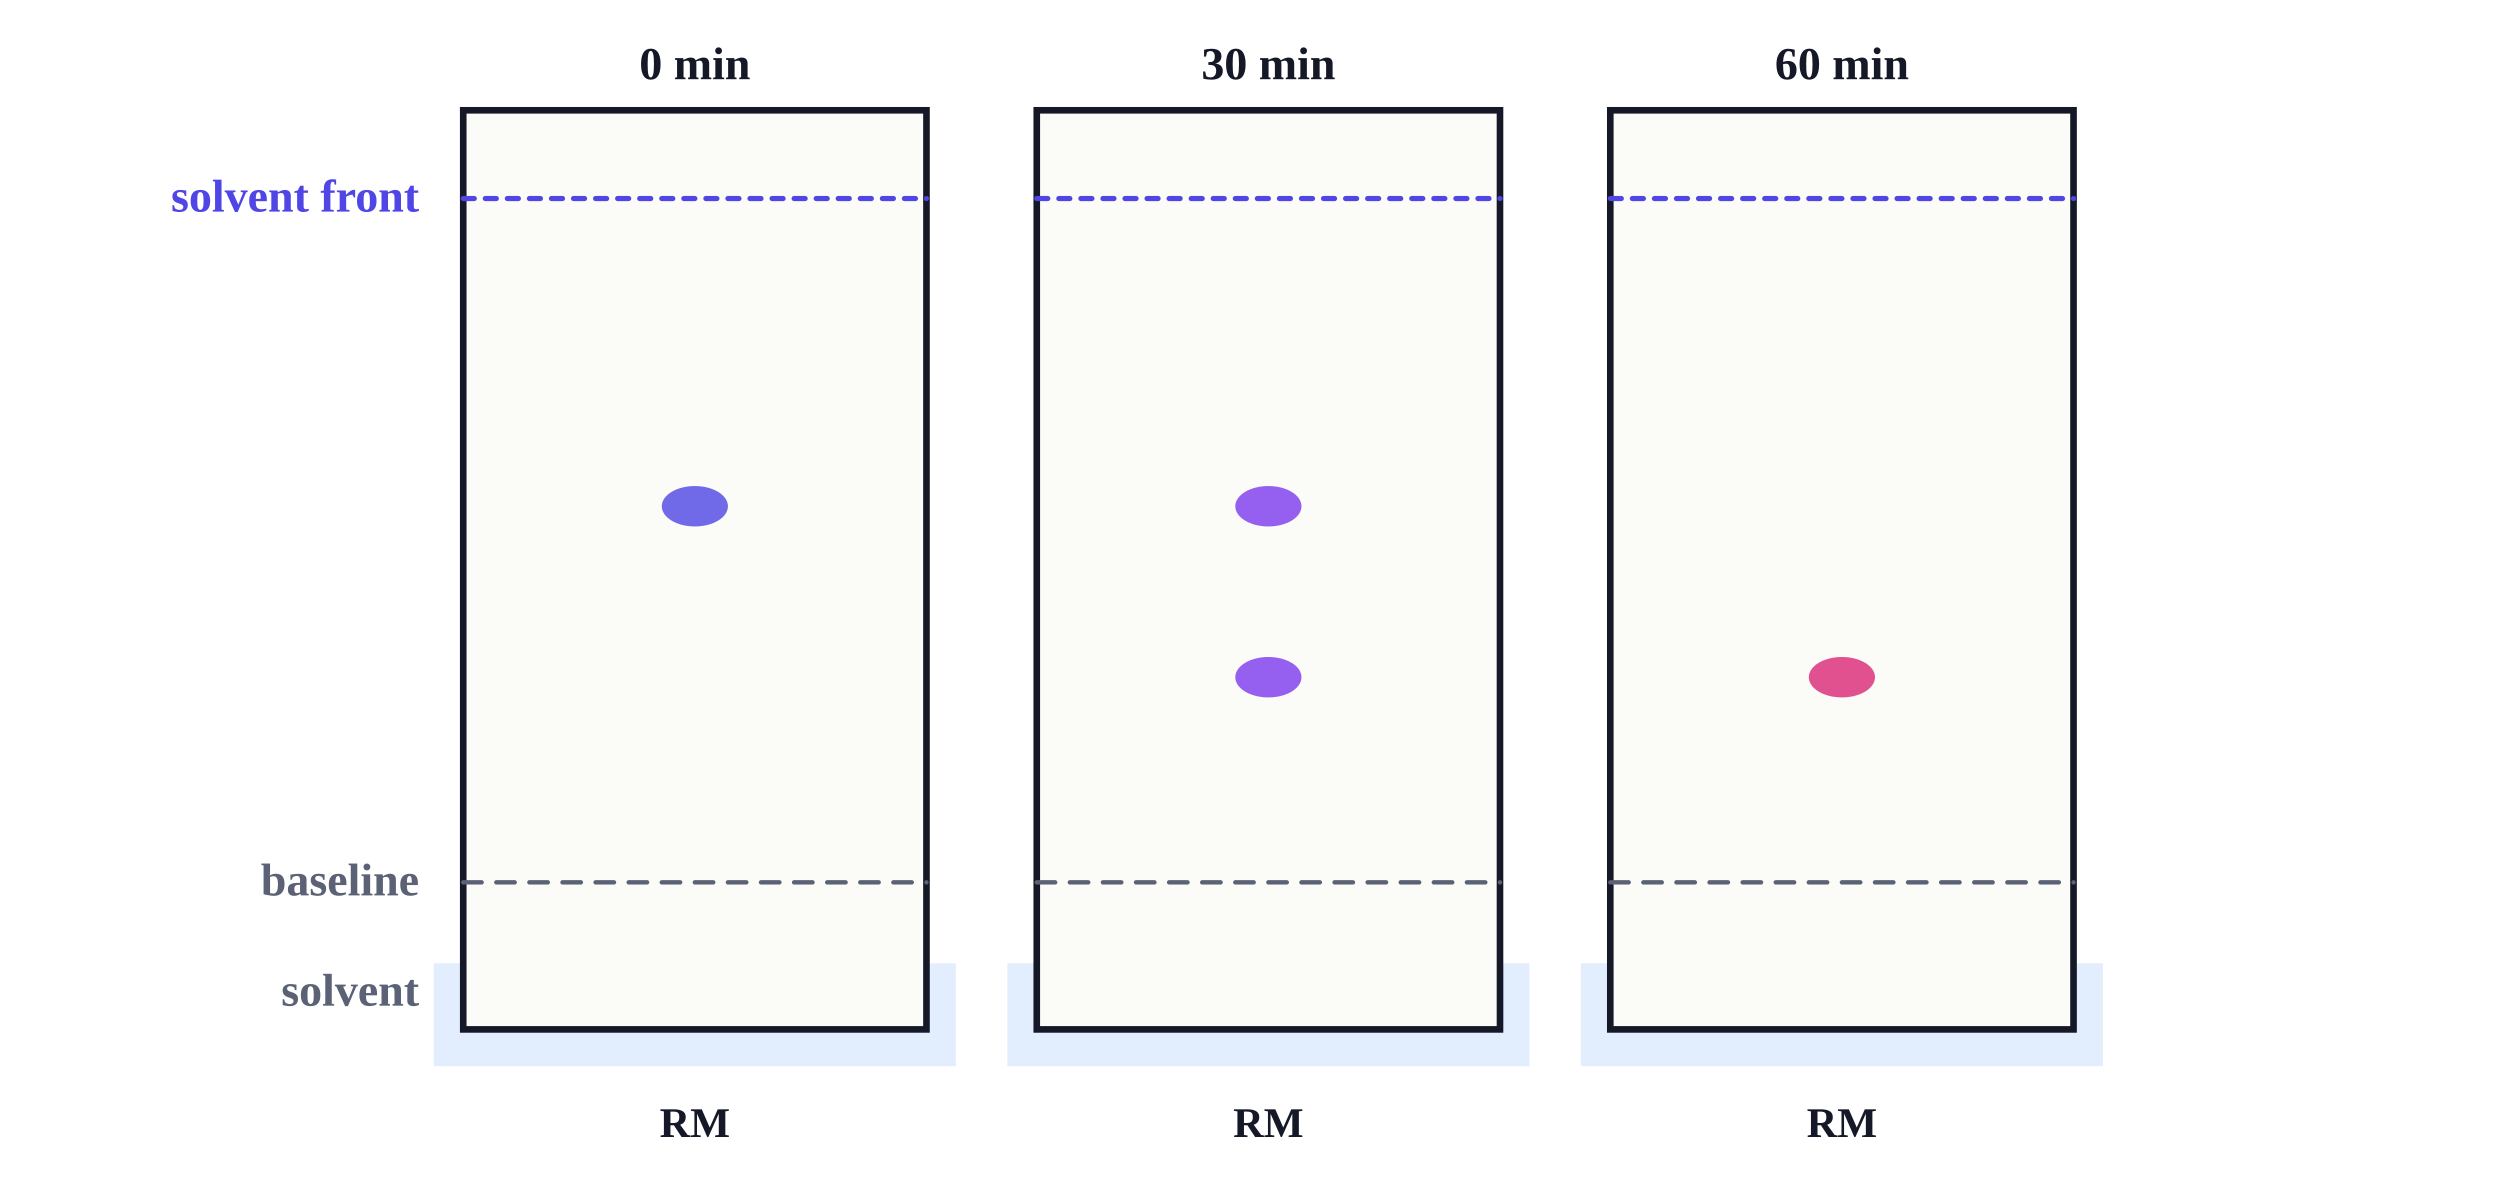
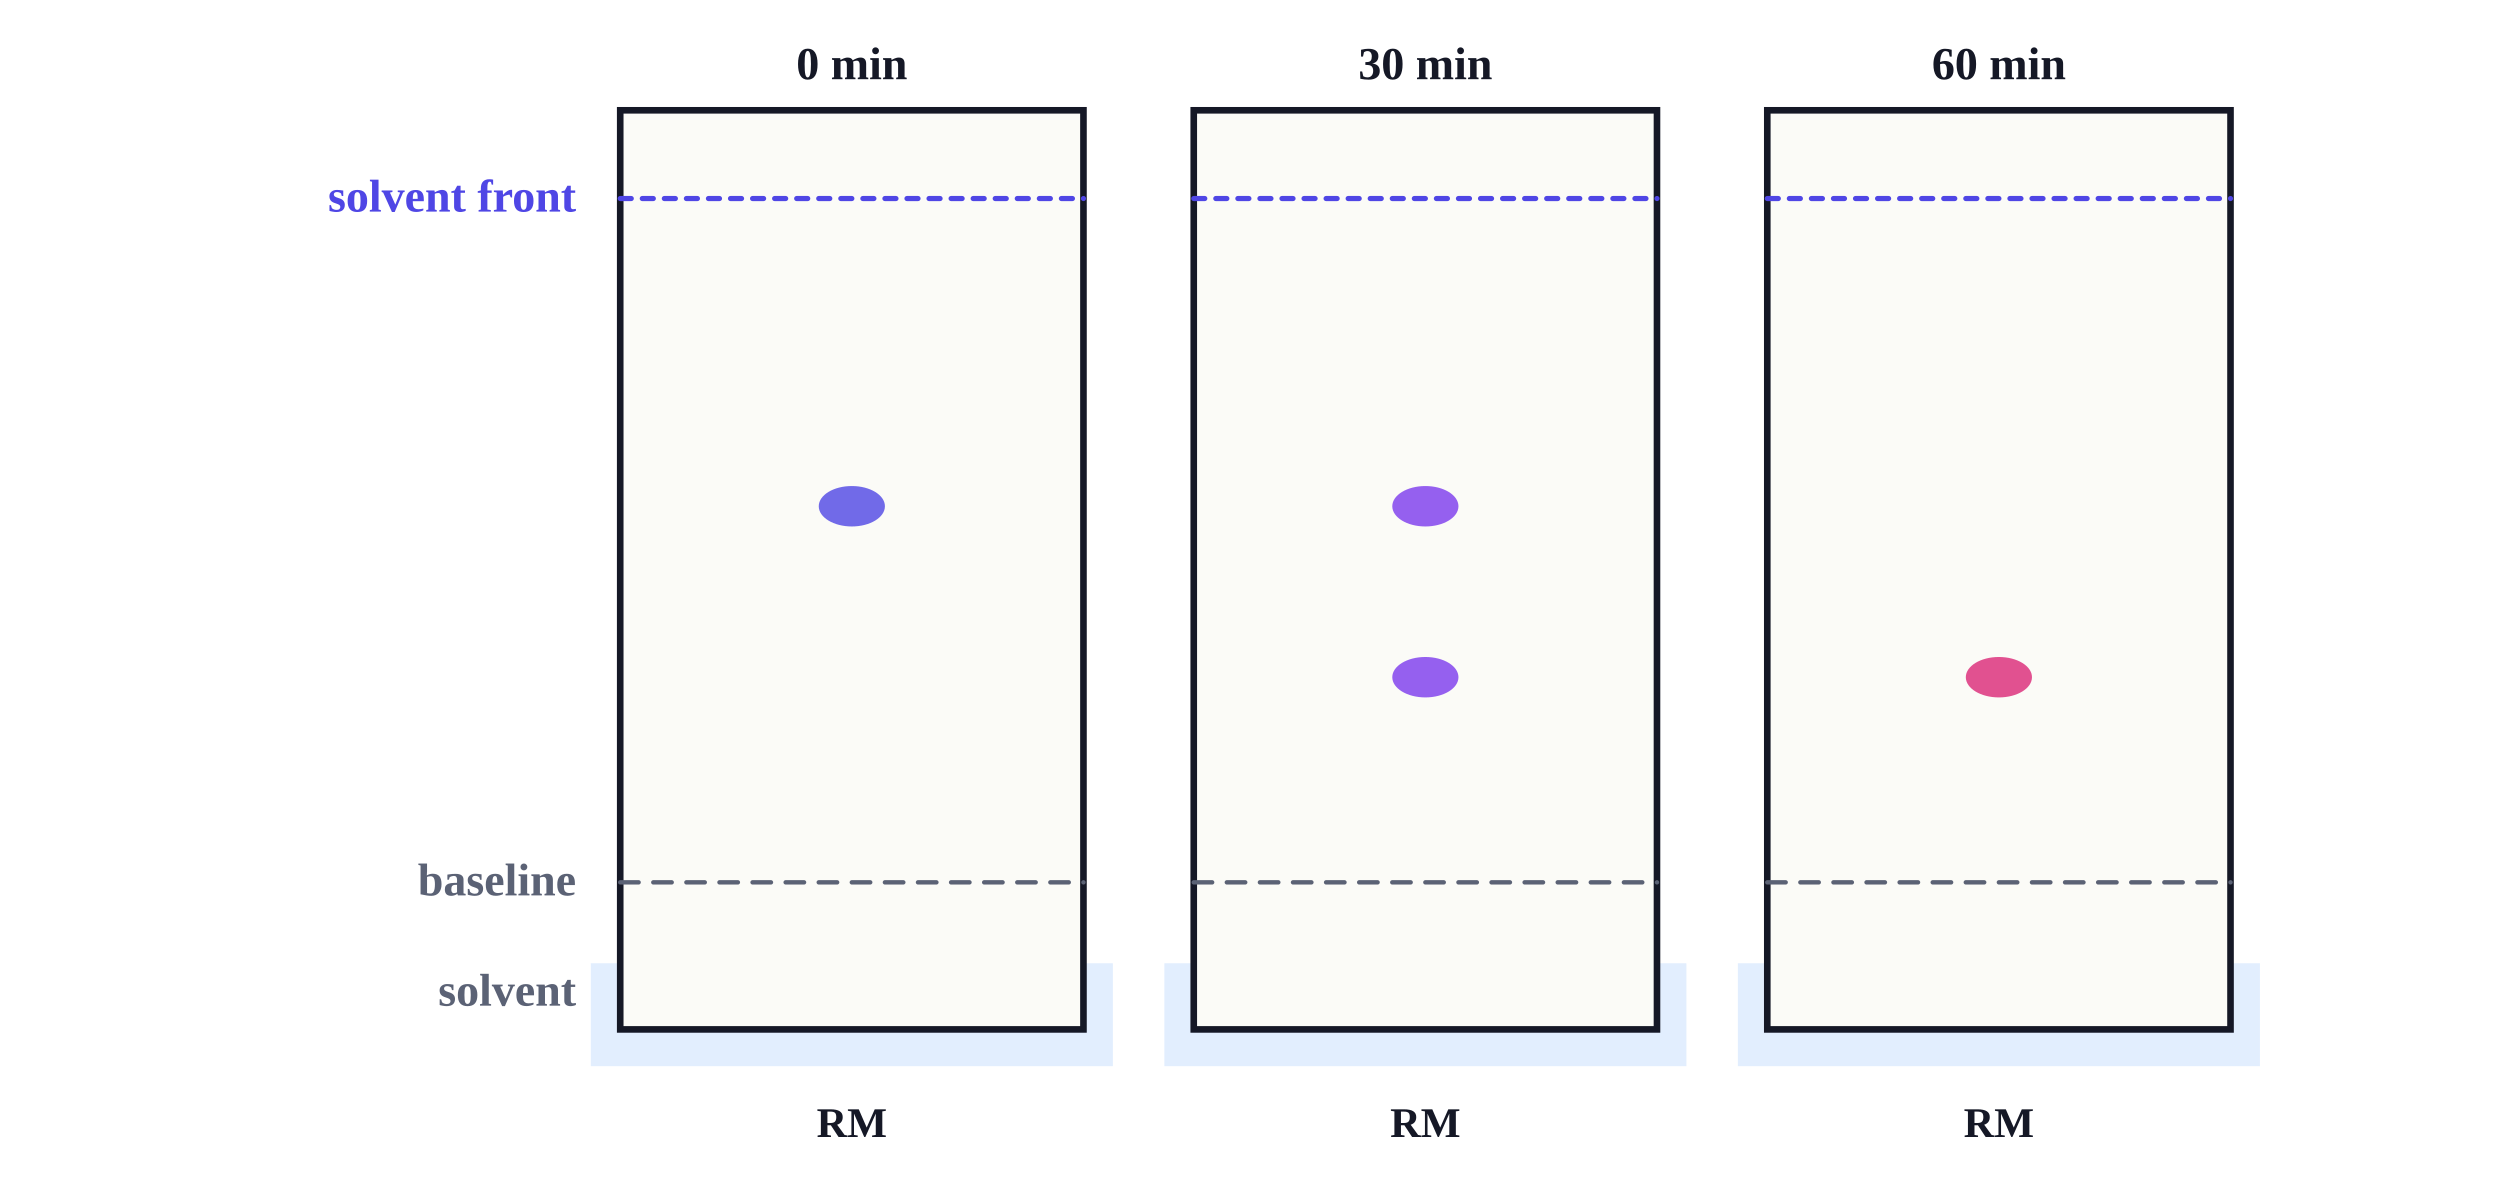
<svg xmlns="http://www.w3.org/2000/svg" viewBox="0 0 680.0 320.0" width="680.0" height="320.0" role="img" aria-label="Three TLC plates at 0, 30 and 60 minutes; the high spot fades and the low spot appears." style="color:var(--vx-ink, #151826);font-family:inherit;max-width:100%;height:auto">
-   <g transform="translate(110.0 0) scale(1.0)">
+   <g transform="translate(152.7 0) scale(1.000)">
    <rect x="8" y="262" width="142" height="28" fill="#dbeafe" fill-opacity=".8" />
    <rect x="16" y="30" width="126" height="250" fill="#fbfbf7" stroke="var(--vx-ink, #151826)" stroke-width="1.8" />
    <path d="M16.0 240.0 L142.0 240.0" stroke="var(--vx-soft, #5b6275)" stroke-width="1.2" stroke-linecap="round" stroke-dasharray="5 4" fill="none" />
    <path d="M16.0 54.0 L142.0 54.0" stroke="var(--vx-a1, #4f46e5)" stroke-width="1.4" stroke-linecap="round" stroke-dasharray="3 3" fill="none" />
    <ellipse cx="79.0" cy="137.7" rx="9.0" ry="5.5" fill="var(--vx-a1, #4f46e5)" fill-opacity=".8" />
    <text x="79.0" y="306.0" font-size="11.5" font-weight="700" text-anchor="middle" dominant-baseline="middle" fill="var(--vx-ink, #151826)">RM</text>
    <text x="79.0" y="18.0" font-size="12.5" font-weight="700" text-anchor="middle" dominant-baseline="middle" fill="var(--vx-ink, #151826)">0 min</text>
    <text x="4.0" y="240.0" font-size="12.5" font-weight="600" text-anchor="end" dominant-baseline="middle" fill="var(--vx-soft, #5b6275)">baseline</text>
    <text x="4.0" y="54.0" font-size="12.5" font-weight="600" text-anchor="end" dominant-baseline="middle" fill="var(--vx-a1, #4f46e5)">solvent front</text>
    <text x="4.0" y="270.0" font-size="12.5" font-weight="600" text-anchor="end" dominant-baseline="middle" fill="var(--vx-soft, #5b6275)">solvent</text>
    <rect x="164" y="262" width="142" height="28" fill="#dbeafe" fill-opacity=".8" />
    <rect x="172" y="30" width="126" height="250" fill="#fbfbf7" stroke="var(--vx-ink, #151826)" stroke-width="1.8" />
    <path d="M172.0 240.0 L298.0 240.0" stroke="var(--vx-soft, #5b6275)" stroke-width="1.2" stroke-linecap="round" stroke-dasharray="5 4" fill="none" />
    <path d="M172.0 54.0 L298.0 54.0" stroke="var(--vx-a1, #4f46e5)" stroke-width="1.4" stroke-linecap="round" stroke-dasharray="3 3" fill="none" />
    <ellipse cx="235.0" cy="137.7" rx="9.0" ry="5.5" fill="var(--vx-a5, #7c3aed)" fill-opacity=".8" />
    <ellipse cx="235.0" cy="184.2" rx="9.0" ry="5.5" fill="var(--vx-a5, #7c3aed)" fill-opacity=".8" />
    <text x="235.0" y="306.0" font-size="11.5" font-weight="700" text-anchor="middle" dominant-baseline="middle" fill="var(--vx-ink, #151826)">RM </text>
    <text x="235.0" y="18.0" font-size="12.5" font-weight="700" text-anchor="middle" dominant-baseline="middle" fill="var(--vx-ink, #151826)">30 min</text>
    <rect x="320" y="262" width="142" height="28" fill="#dbeafe" fill-opacity=".8" />
    <rect x="328" y="30" width="126" height="250" fill="#fbfbf7" stroke="var(--vx-ink, #151826)" stroke-width="1.8" />
    <path d="M328.0 240.0 L454.0 240.0" stroke="var(--vx-soft, #5b6275)" stroke-width="1.2" stroke-linecap="round" stroke-dasharray="5 4" fill="none" />
    <path d="M328.0 54.0 L454.0 54.0" stroke="var(--vx-a1, #4f46e5)" stroke-width="1.4" stroke-linecap="round" stroke-dasharray="3 3" fill="none" />
    <ellipse cx="391.0" cy="184.2" rx="9.0" ry="5.5" fill="var(--vx-a2, #db2777)" fill-opacity=".8" />
    <text x="391.0" y="306.0" font-size="11.5" font-weight="700" text-anchor="middle" dominant-baseline="middle" fill="var(--vx-ink, #151826)">RM  </text>
    <text x="391.0" y="18.0" font-size="12.5" font-weight="700" text-anchor="middle" dominant-baseline="middle" fill="var(--vx-ink, #151826)">60 min</text>
  </g>
</svg>
